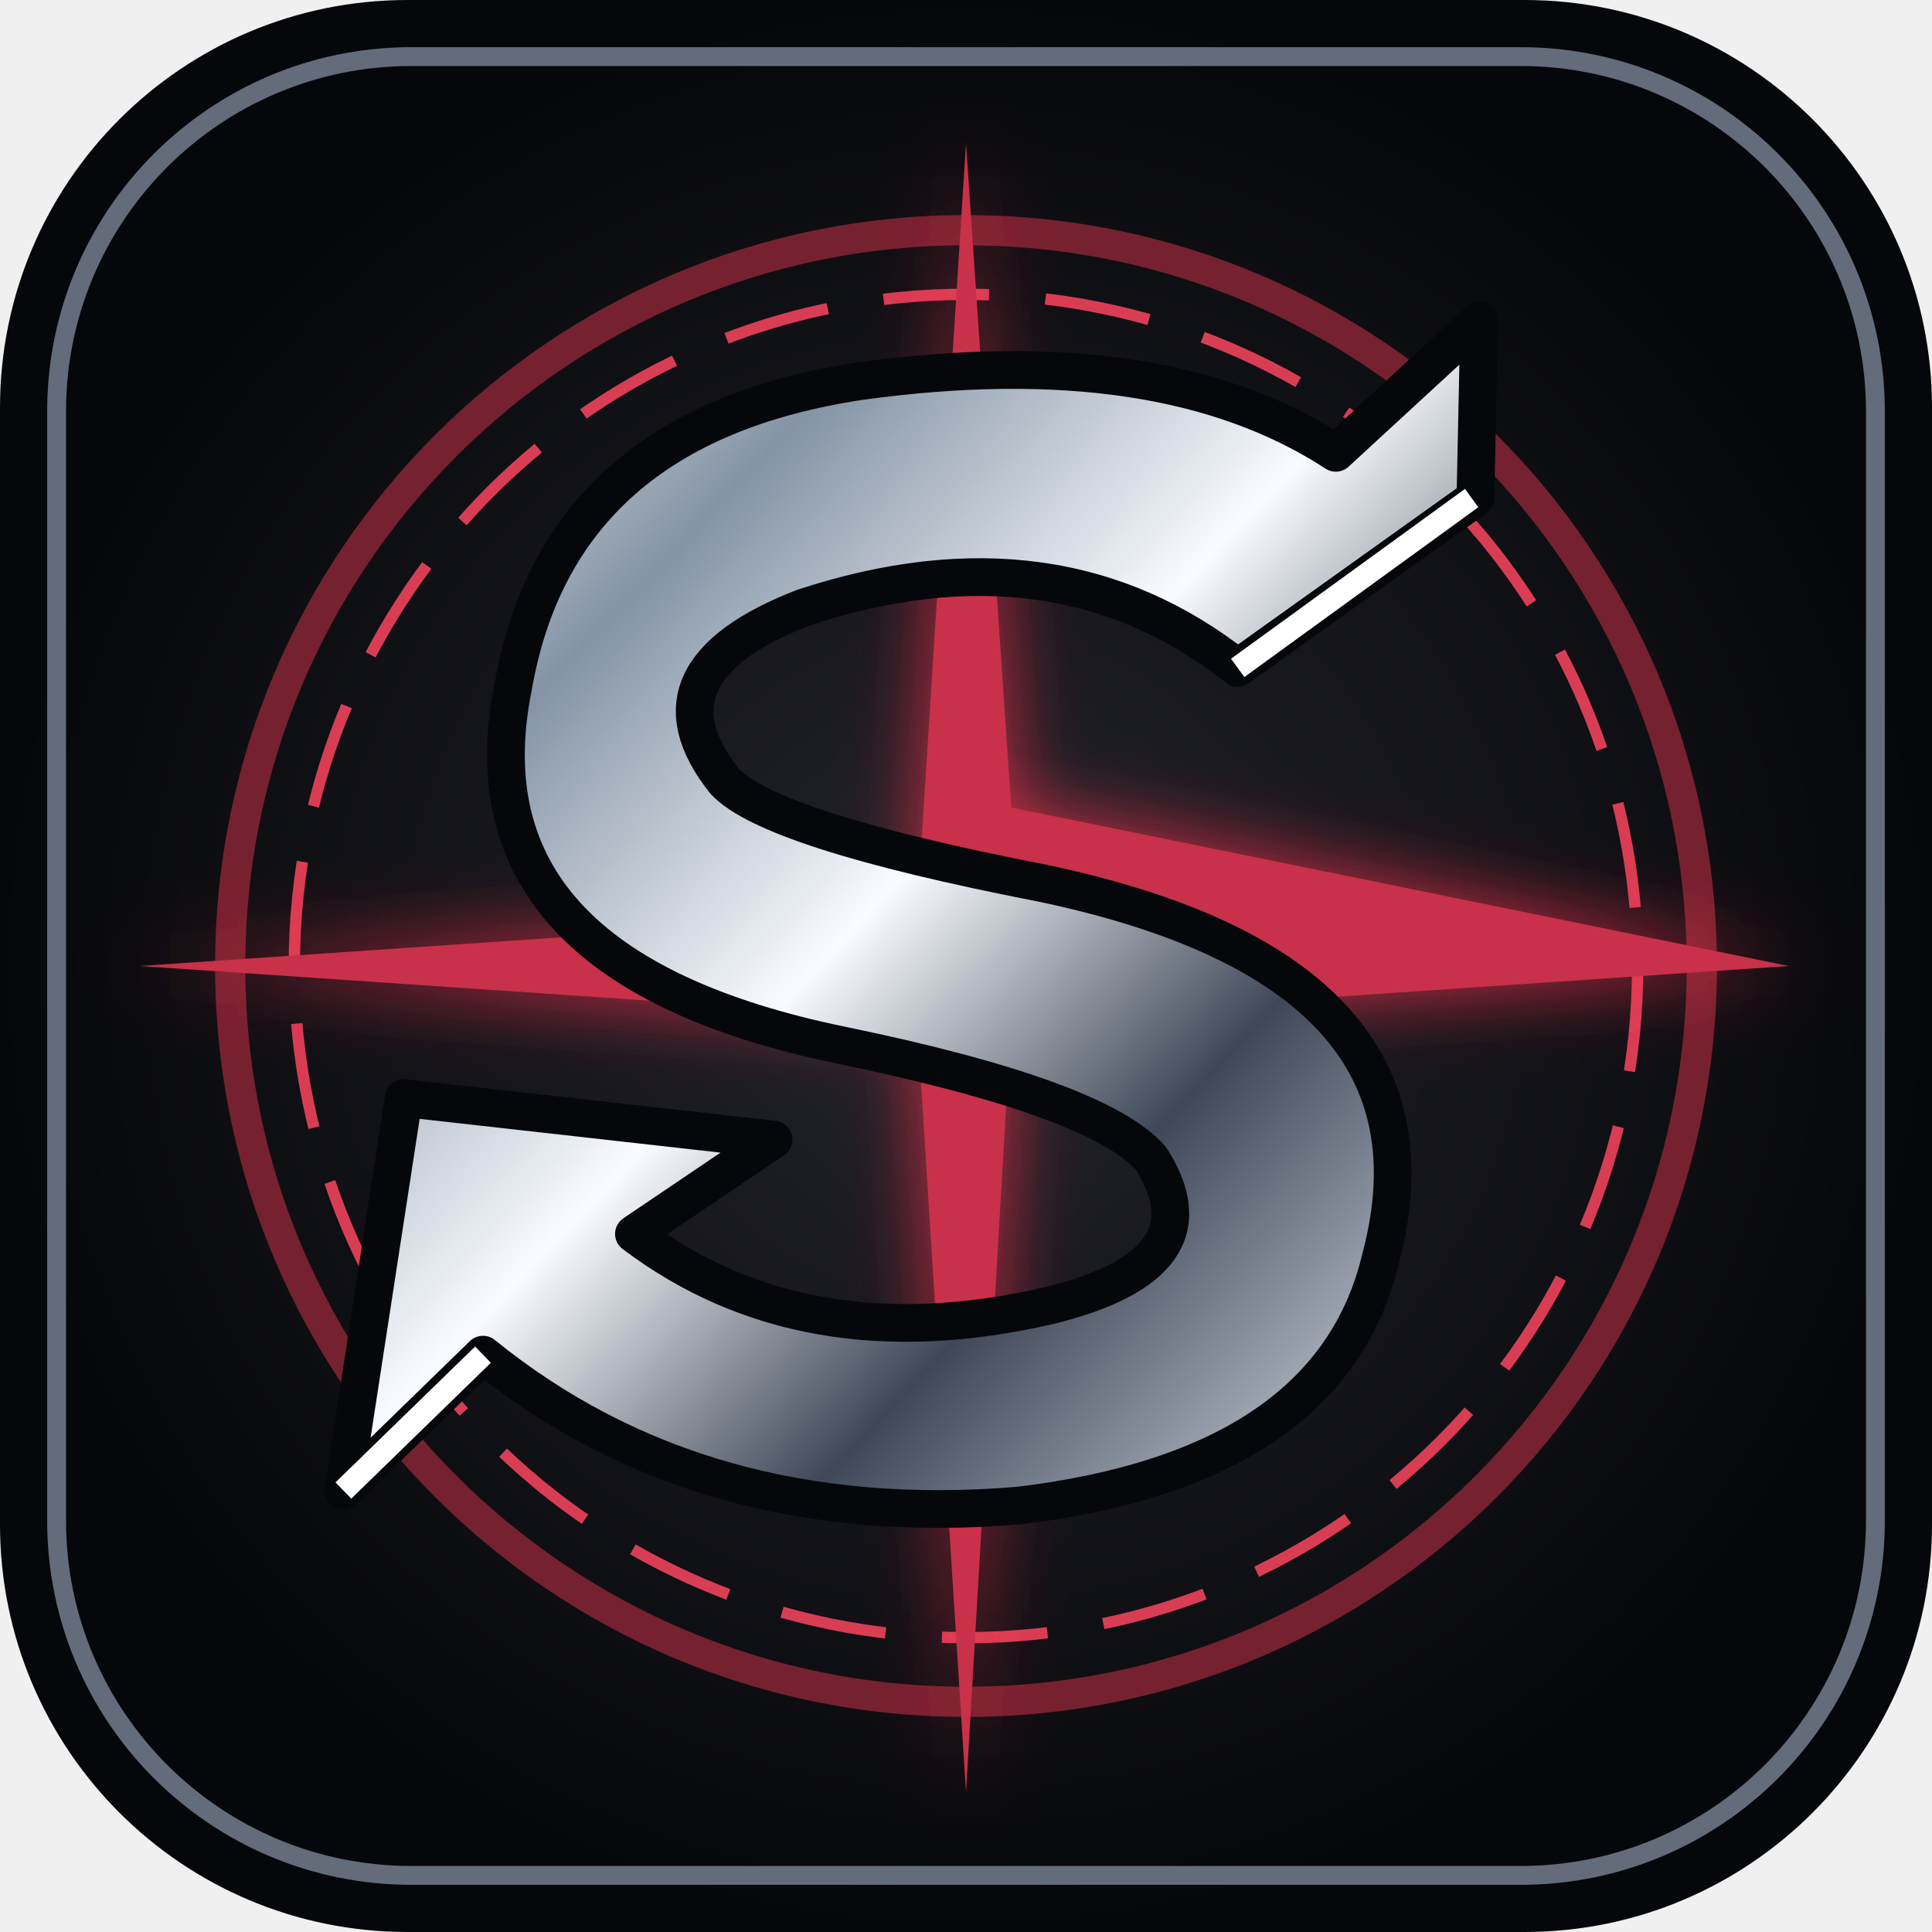
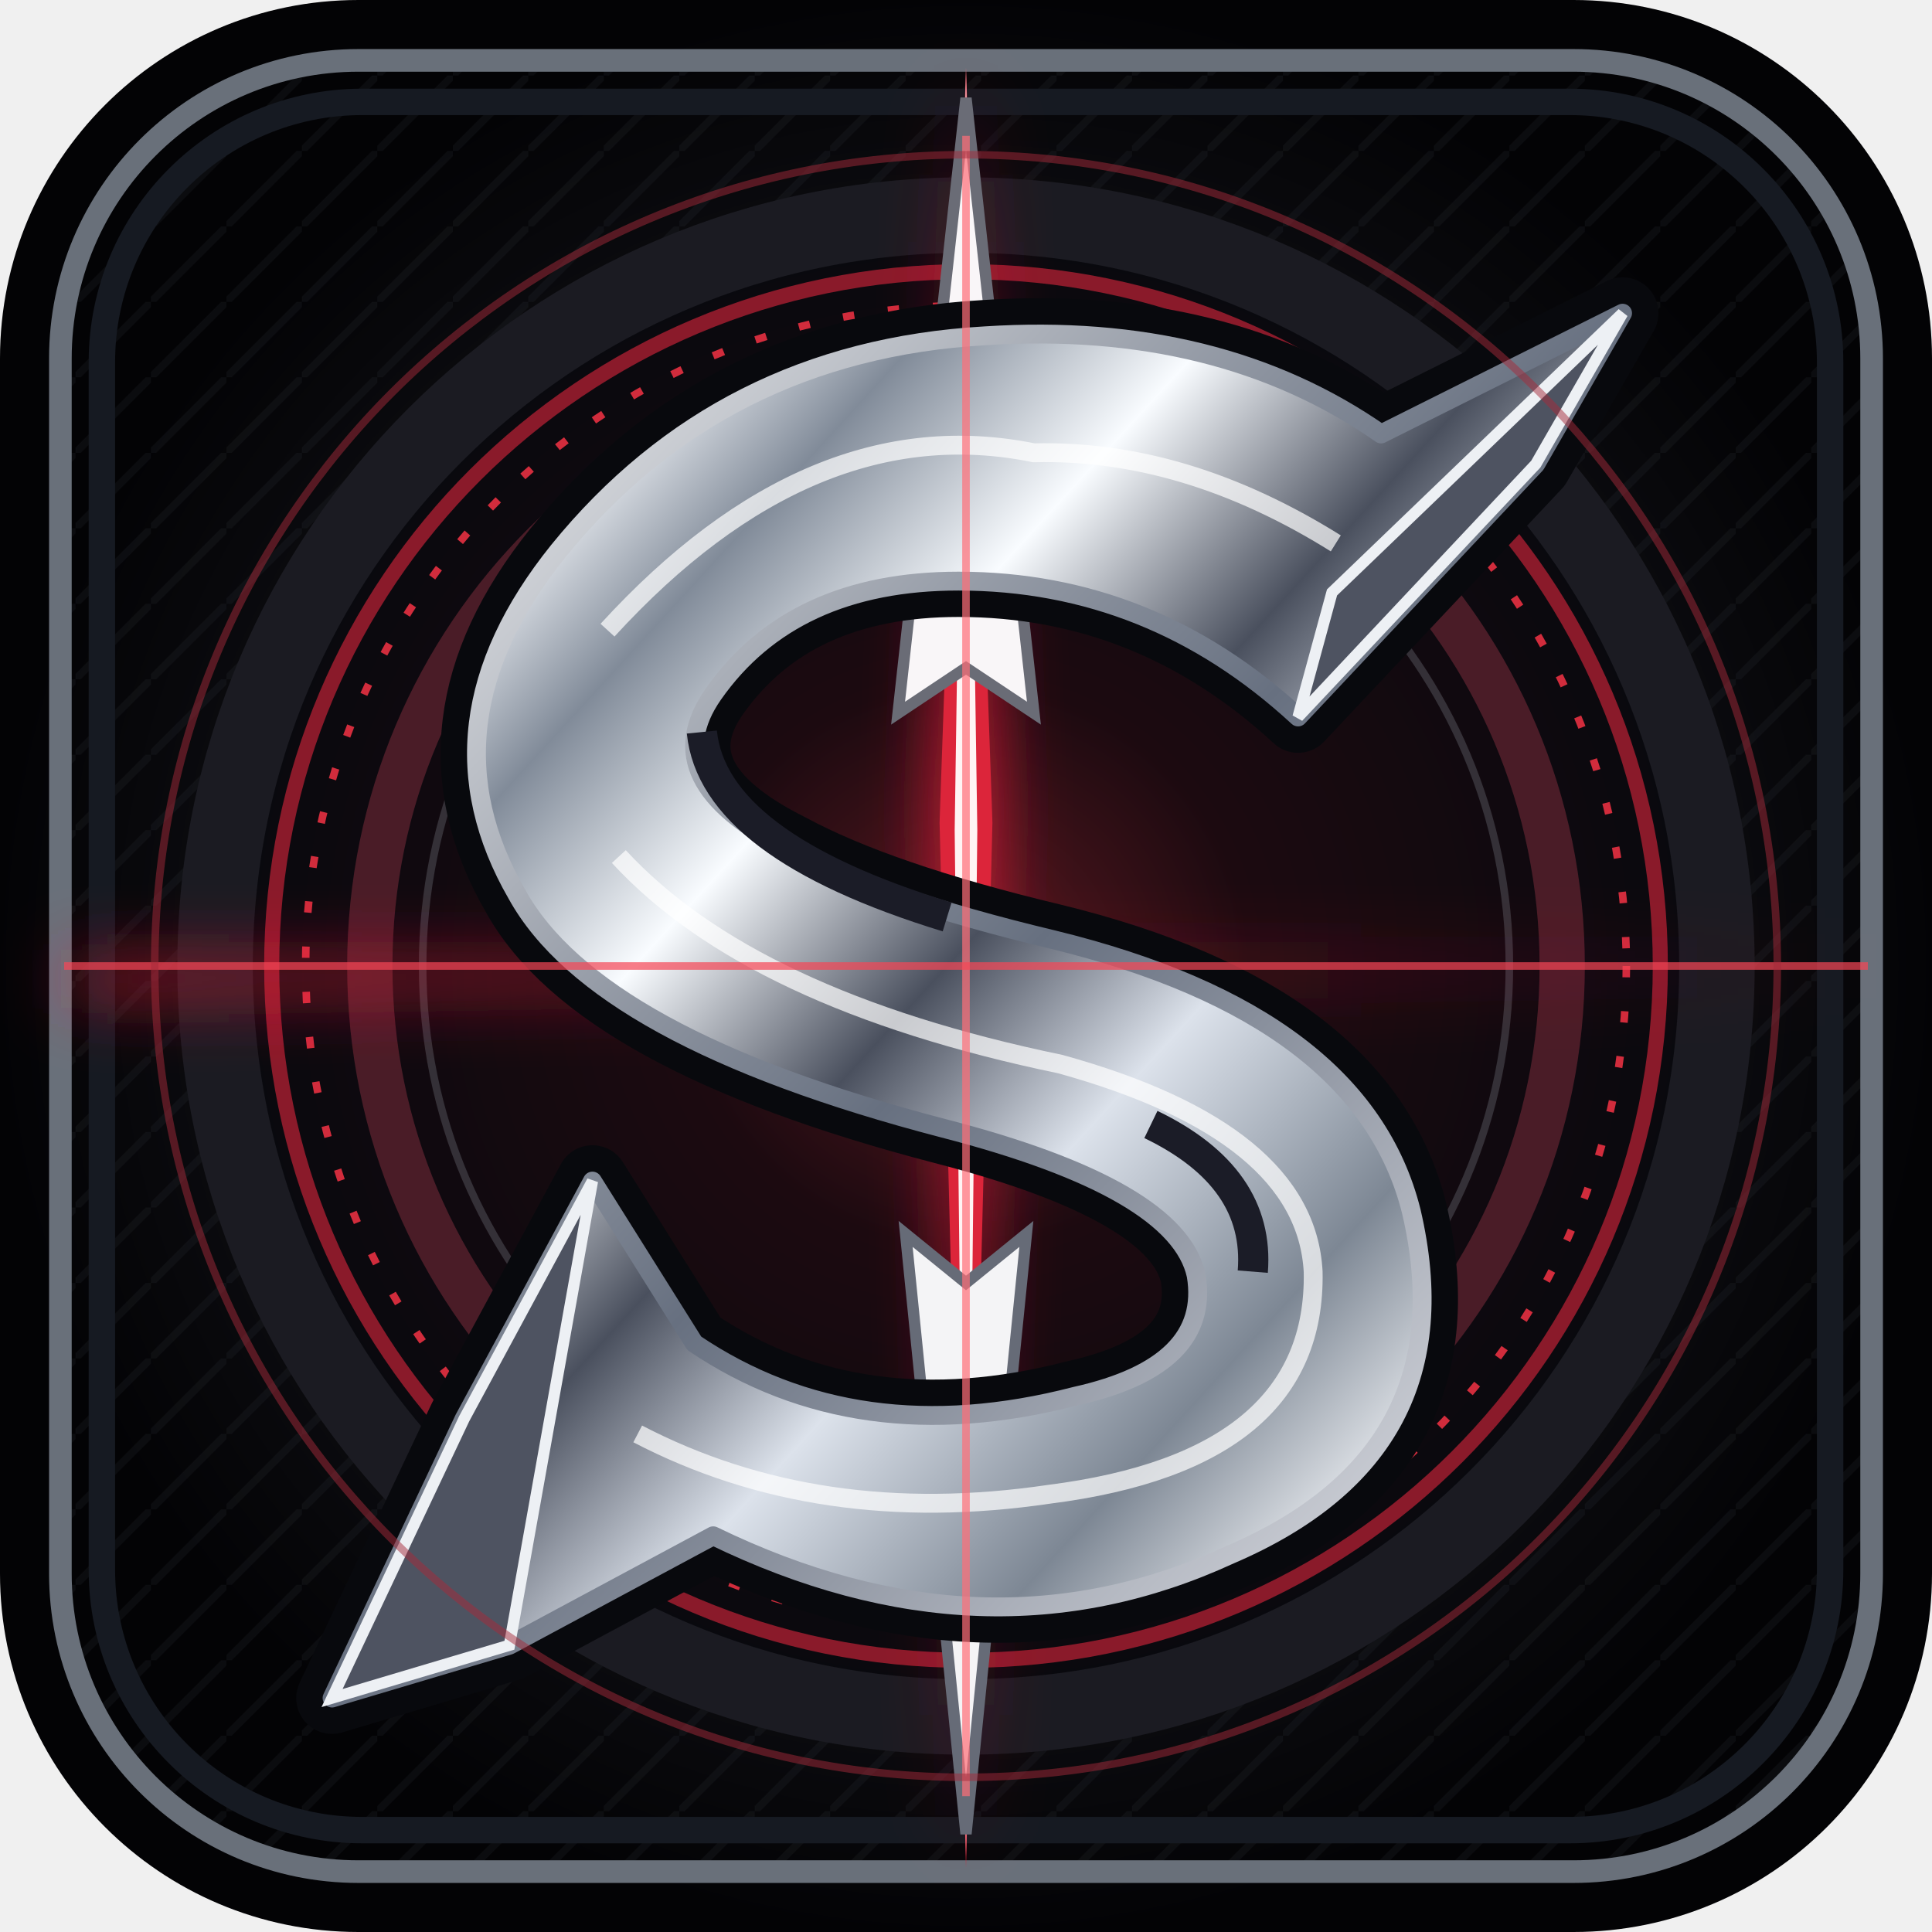
<svg xmlns="http://www.w3.org/2000/svg" viewBox="0 0 512 512">
  <defs>
    <radialGradient id="bg">
-       <stop stop-color="#24242c" />
-       <stop offset="1" stop-color="#06070a" />
+       <stop stop-color="#24212a" />
+       <stop offset=".63" stop-color="#101015" />
+       <stop offset="1" stop-color="#030305" />
    </radialGradient>
-     <linearGradient id="steel" x1="0" x2="1" y2="1">
+     <radialGradient id="core">
+       <stop stop-color="#5b1820" />
+       <stop offset=".38" stop-color="#1c0a10" />
+       <stop offset="1" stop-color="#08090e" />
+     </radialGradient>
+     <linearGradient id="chrome" x1=".05" y1=".04" x2=".94" y2=".9">
+       <stop stop-color="#51545e" />
+       <stop offset=".11" stop-color="#fafcff" />
+       <stop offset=".22" stop-color="#818b99" />
+       <stop offset=".35" stop-color="#f9fcff" />
+       <stop offset=".49" stop-color="#4a505e" />
+       <stop offset=".62" stop-color="#dce2eb" />
+       <stop offset=".78" stop-color="#7d8794" />
+       <stop offset=".91" stop-color="#f5f7fa" />
+       <stop offset="1" stop-color="#3e4552" />
+     </linearGradient>
+     <linearGradient id="edge" x1="0" y1="0" x2="1" y2="1">
      <stop stop-color="#fff" />
-       <stop offset=".24" stop-color="#8494a5" />
-       <stop offset=".48" stop-color="#f9fbff" />
-       <stop offset=".7" stop-color="#3e4858" />
-       <stop offset="1" stop-color="#e8f0f8" />
+       <stop offset=".5" stop-color="#677080" />
+       <stop offset="1" stop-color="#f9f9fc" />
    </linearGradient>
-     <filter id="glow">
-       <feGaussianBlur stdDeviation="10" />
+     <linearGradient id="beam" x1="0" y1="0" x2="1" y2="0">
+       <stop stop-color="#f21e37" stop-opacity="0" />
+       <stop offset=".5" stop-color="#fff2ef" />
+       <stop offset="1" stop-color="#f21e37" stop-opacity="0" />
+     </linearGradient>
+     <filter id="glow" x="-80%" y="-80%" width="260%" height="260%">
+       <feGaussianBlur stdDeviation="9" />
    </filter>
+     <filter id="soft">
+       <feGaussianBlur stdDeviation="2.5" />
+     </filter>
+     <pattern id="lines" width="20" height="20" patternUnits="userSpaceOnUse">
+       <path d="M0 20 20 0" stroke="#82909f" stroke-opacity=".065" stroke-width="2" />
+     </pattern>
  </defs>
-   <rect width="512" height="512" rx="108" fill="url(#bg)" />
-   <circle cx="256" cy="256" r="195" fill="none" stroke="#76212f" stroke-width="8" />
-   <circle cx="256" cy="256" r="178" fill="none" stroke="#d93d54" stroke-width="3" stroke-dasharray="28 15" />
-   <path d="M256 38 268 214 474 256 268 270 256 475 243 270 37 256 243 242Z" fill="#ff334d" opacity=".8" filter="url(#glow)" />
-   <path d="M256 38 268 214 474 256 268 270 256 475 243 270 37 256 243 242Z" fill="#c83149" />
-   <path d="M391 132 328 177Q280 139 213 161Q169 178 192 207Q204 220 276 234Q386 257 366 333Q353 389 270 399Q186 406 128 359L91 395 107 291 205 302 168 327Q213 361 278 346Q323 335 305 307Q291 291 223 277Q121 256 136 182Q148 113 228 101Q308 90 354 120L392 85Z" fill="url(#steel)" stroke="#06070a" stroke-width="10" stroke-linejoin="round" />
-   <path d="M390 132 328 177M91 395 128 359" stroke="#fff" stroke-width="6" />
-   <rect x="15" y="15" width="482" height="482" rx="94" fill="none" stroke="#626c7a" stroke-width="5" />
+   <rect width="512" height="512" rx="95" fill="url(#bg)" />
+   <rect x="16" y="16" width="480" height="480" rx="79" fill="url(#lines)" stroke="#69707a" stroke-width="6" />
+   <rect x="27" y="27" width="458" height="458" rx="69" fill="none" stroke="#161a22" stroke-width="7" />
+   <circle cx="256" cy="256" r="199" fill="url(#core)" stroke="#1b1b22" stroke-width="20" />
+   <circle cx="256" cy="256" r="184" fill="none" stroke="#8a1a2a" stroke-width="4" />
+   <circle cx="256" cy="256" r="175" fill="none" stroke="#d12c3c" stroke-width="2" stroke-dasharray="3 9" />
+   <circle cx="256" cy="256" r="158" fill="none" stroke="#4a1c27" stroke-width="12" />
+   <circle cx="256" cy="256" r="144" fill="none" stroke="#7d838d" stroke-opacity=".32" stroke-width="2" />
+   <g fill="#ff2441" opacity=".9" filter="url(#glow)">
+     <path d="M256 19 263 213 256 494 249 213Z" />
+     <path d="M19 256 494 256 19 263Z" />
+   </g>
+   <path d="M256 18 263 218 256 495 249 218Z" fill="#dc253a" />
+   <path d="M256 18 259 220 256 492 253 220Z" fill="#fff4f4" />
+   <path d="M18 256 494 256" stroke="url(#beam)" stroke-width="7" />
+   <path d="M256 26 274 189 256 177 238 189Z" fill="#f9f6f8" stroke="#6a6c76" stroke-width="3" />
+   <path d="M256 486 272 327 256 340 240 327Z" fill="#f4f4f6" stroke="#666b77" stroke-width="3" />
+   <path d="M407 123 344 190Q305 154 254 154Q210 154 189 184Q173 207 209 225Q233 238 279 249Q361 269 374 321Q389 385 326 412Q261 442 189 407L135 436 88 450 123 376 157 313 184 356Q227 385 285 370Q321 362 317 338Q312 315 250 299Q158 275 137 237Q111 192 148 146Q191 93 261 89Q323 85 366 115L430 83Z" fill="#08090d" stroke="#08090d" stroke-width="19" stroke-linejoin="round" />
+   <path d="M407 123 344 190Q305 154 254 154Q210 154 189 184Q173 207 209 225Q233 238 279 249Q361 269 374 321Q389 385 326 412Q261 442 189 407L135 436 88 450 123 376 157 313 184 356Q227 385 285 370Q321 362 317 338Q312 315 250 299Q158 275 137 237Q111 192 148 146Q191 93 261 89Q323 85 366 115L430 83Z" fill="url(#chrome)" stroke="url(#edge)" stroke-width="5" stroke-linejoin="round" />
+   <path d="M407 123 344 190 353 157 430 83Z M88 450 135 436 157 313 123 376Z" fill="#4e5361" stroke="#edf0f4" stroke-width="3" />
+   <path d="M161 167Q215 108 274 120Q314 119 354 144 M164 227Q199 265 281 282Q346 300 348 337Q349 387 278 396Q217 405 169 380" fill="none" stroke="#fff" stroke-opacity=".7" stroke-width="5" />
+   <path d="M186 194Q189 224 251 243 M305 298Q334 312 332 337" fill="none" stroke="#1b1c27" stroke-width="8" />
+   <path d="M256 36 256 476" stroke="#ff6d78" stroke-width="2" opacity=".7" />
+   <path d="M17 256H495" stroke="#f64655" stroke-width="2" opacity=".7" />
+   <circle cx="256" cy="256" r="215" fill="none" stroke="#a72a3b" stroke-opacity=".5" stroke-width="2" />
</svg>
